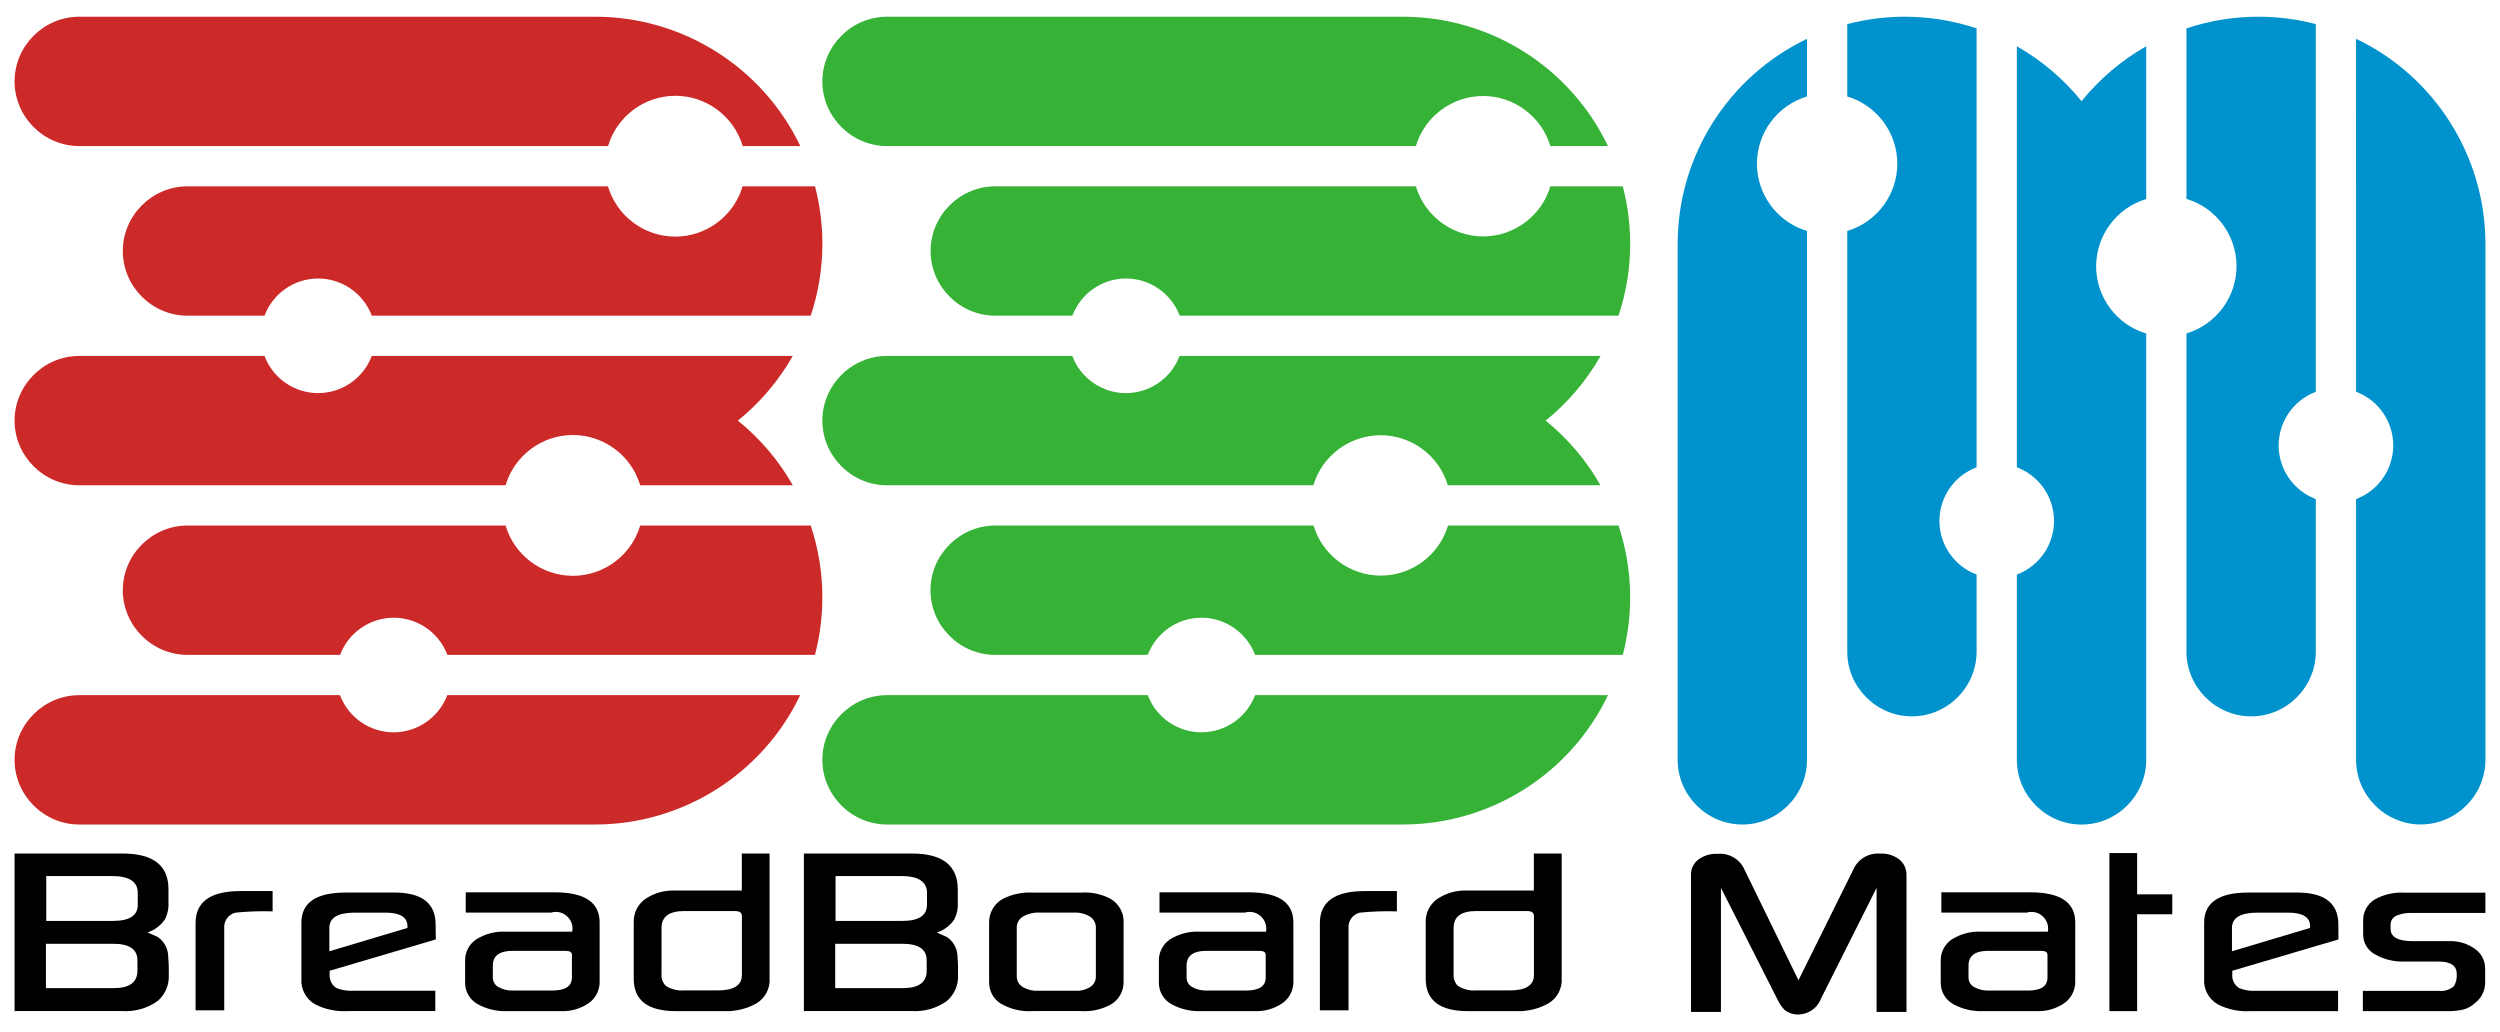
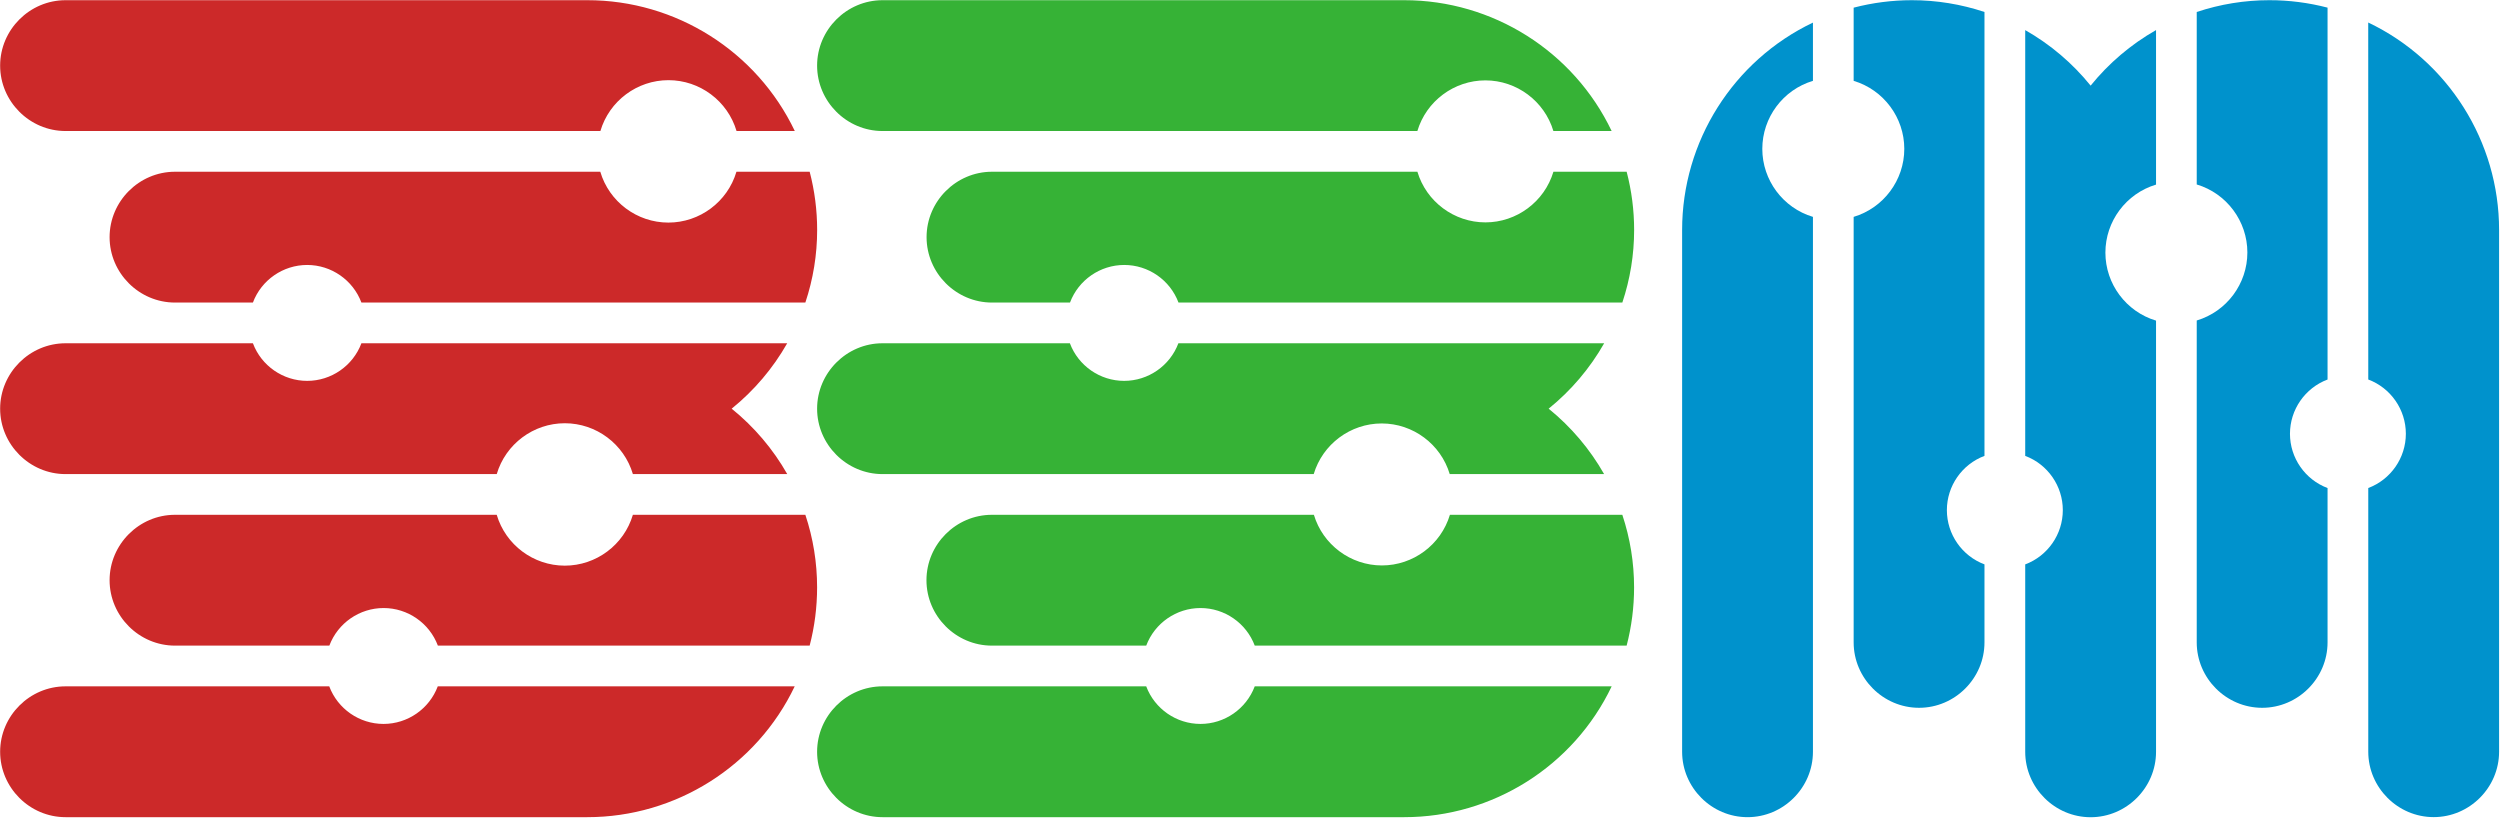
- <svg xmlns="http://www.w3.org/2000/svg" width="100%" height="100%" viewBox="0 0 800 330" version="1.1" xml:space="preserve" style="fill-rule:evenodd;clip-rule:evenodd;stroke-linejoin:round;stroke-miterlimit:2;">
-   <g transform="matrix(4.14673,0,0,4.14673,4.663,5.35025)">
-     <g id="Layer_2">
-       <g>
-         <g id="Layer_1">
-           <g id="Path_6228" transform="matrix(1,0,0,1,0,-204.633)">
-             <path d="M33.392,256.987C32.745,258.708 31.09,259.855 29.252,259.855C27.413,259.855 25.758,258.708 25.111,256.987L4.991,256.987C2.253,256.987 0,259.24 0,261.978C0,264.716 2.253,266.969 4.991,266.969L44.8,266.969C51.548,266.97 57.723,263.075 60.628,256.984L33.392,256.987Z" style="fill:rgb(204,41,41);fill-rule:nonzero;" />
-           </g>
-           <g id="Path_6229" transform="matrix(1,0,0,1,0,-102.323)">
-             <path d="M55.817,133.491C57.529,132.107 58.966,130.414 60.054,128.5L27.566,128.5C26.92,130.222 25.265,131.369 23.426,131.369C21.588,131.369 19.933,130.222 19.287,128.5L4.991,128.5C2.253,128.5 -0,130.753 0,133.491C0,136.229 2.253,138.482 4.991,138.482L37.891,138.482C38.57,136.187 40.692,134.602 43.085,134.602C45.479,134.602 47.601,136.187 48.28,138.482L60.058,138.482C58.969,136.568 57.53,134.875 55.817,133.491Z" style="fill:rgb(204,41,41);fill-rule:nonzero;" />
-           </g>
-           <path id="Path_6230" d="M44.8,0L4.991,0C2.253,0 -0,2.253 0,4.991C0,7.729 2.253,9.982 4.991,9.982L45.8,9.982C46.479,7.687 48.601,6.102 50.994,6.102C53.388,6.102 55.51,7.687 56.189,9.982L60.634,9.982C57.727,3.89 51.55,-0.004 44.8,0Z" style="fill:rgb(204,41,41);fill-rule:nonzero;" />
-           <g id="Path_6231" transform="matrix(1,0,0,1,-32.648,-153.485)">
-             <path d="M94.087,192.75L80.927,192.75C80.248,195.045 78.126,196.63 75.733,196.63C73.339,196.63 71.217,195.045 70.538,192.75L45.983,192.75C43.248,192.754 41,195.006 41,197.741C41,200.479 43.253,202.732 45.991,202.732L57.767,202.732C58.414,201.011 60.069,199.864 61.908,199.864C63.746,199.864 65.401,201.011 66.048,202.732L94.415,202.732C94.793,201.281 94.984,199.788 94.983,198.289C94.985,196.406 94.682,194.536 94.087,192.75Z" style="fill:rgb(204,41,41);fill-rule:nonzero;" />
-           </g>
-           <g id="Path_6232" transform="matrix(1,0,0,1,-32.648,-51.15)">
-             <path d="M94.413,64.239L88.829,64.239C88.15,66.534 86.028,68.119 83.635,68.119C81.241,68.119 79.119,66.534 78.44,64.239L45.983,64.239C43.248,64.243 41,66.495 41,69.23C41,71.968 43.253,74.221 45.991,74.221L51.935,74.221C52.581,72.499 54.236,71.352 56.075,71.352C57.913,71.352 59.568,72.499 60.214,74.221L94.087,74.221C94.683,72.435 94.987,70.565 94.987,68.682C94.987,67.182 94.795,65.688 94.416,64.236L94.413,64.239Z" style="fill:rgb(204,41,41);fill-rule:nonzero;" />
-           </g>
-           <g id="Path_6233" transform="matrix(1,0,0,1,-243.664,-204.633)">
-             <path d="M339.392,256.987C338.745,258.708 337.09,259.855 335.251,259.855C333.413,259.855 331.758,258.708 331.111,256.987L310.991,256.987C308.253,256.987 306,259.24 306,261.978C306,264.716 308.253,266.969 310.991,266.969L350.8,266.969C357.548,266.97 363.723,263.075 366.628,256.984L339.392,256.987Z" style="fill:rgb(54,178,54);fill-rule:nonzero;" />
-           </g>
-           <g id="Path_6234" transform="matrix(1,0,0,1,-243.664,-102.323)">
-             <path d="M361.817,133.491C363.529,132.107 364.966,130.414 366.054,128.5L333.566,128.5C332.92,130.222 331.265,131.369 329.426,131.369C327.588,131.369 325.933,130.222 325.287,128.5L310.987,128.5C308.251,128.502 306,130.755 306,133.491C306,136.229 308.253,138.482 310.991,138.482L343.891,138.482C344.575,136.196 346.694,134.618 349.08,134.618C351.467,134.618 353.586,136.196 354.27,138.482L366.049,138.482C364.962,136.569 363.527,134.876 361.817,133.491Z" style="fill:rgb(54,178,54);fill-rule:nonzero;" />
-           </g>
-           <g id="Path_6235" transform="matrix(1,0,0,1,-243.664,0)">
-             <path d="M350.8,0L310.991,0C308.253,0 306,2.253 306,4.991C306,7.729 308.253,9.982 310.991,9.982L351.8,9.982C352.484,7.696 354.603,6.118 356.99,6.118C359.376,6.118 361.495,7.696 362.179,9.982L366.624,9.982C363.719,3.893 357.546,-0.001 350.8,-0Z" style="fill:rgb(54,178,54);fill-rule:nonzero;" />
-           </g>
-           <g id="Path_6236" transform="matrix(1,0,0,1,-276.28,-153.485)">
-             <path d="M400.055,192.75L386.9,192.75C386.216,195.036 384.097,196.614 381.71,196.614C379.324,196.614 377.205,195.036 376.521,192.75L351.951,192.75C349.213,192.75 346.96,195.003 346.96,197.741C346.96,200.479 349.213,202.732 351.951,202.732L363.728,202.732C364.375,201.011 366.03,199.864 367.869,199.864C369.707,199.864 371.362,201.011 372.009,202.732L400.384,202.732C400.762,201.281 400.953,199.788 400.952,198.289C400.953,196.406 400.65,194.536 400.055,192.75Z" style="fill:rgb(54,178,54);fill-rule:nonzero;" />
-           </g>
-           <g id="Path_6237" transform="matrix(1,0,0,1,-276.312,-51.15)">
-             <path d="M400.413,64.239L394.829,64.239C394.145,66.525 392.026,68.103 389.64,68.103C387.253,68.103 385.134,66.525 384.45,64.239L351.983,64.239C349.248,64.243 347,66.495 347,69.23C347,71.968 349.253,74.221 351.991,74.221L357.943,74.221C358.589,72.499 360.244,71.352 362.083,71.352C363.921,71.352 365.576,72.499 366.222,74.221L400.087,74.221C400.683,72.435 400.987,70.565 400.987,68.682C400.987,67.182 400.795,65.688 400.416,64.236L400.413,64.239Z" style="fill:rgb(54,178,54);fill-rule:nonzero;" />
-           </g>
-           <g id="Path_6238" transform="matrix(1,0,0,1,-706.295,-6.659)">
-             <path d="M886.987,35.6C888.708,36.247 889.855,37.902 889.855,39.741C889.855,41.579 888.708,43.234 886.987,43.881L886.987,64C886.987,66.738 889.24,68.991 891.978,68.991C894.716,68.991 896.969,66.738 896.969,64L896.969,24.19C896.97,17.442 893.075,11.267 886.984,8.362L886.987,35.6Z" style="fill:rgb(0,146,204);fill-rule:nonzero;" />
-           </g>
-           <g id="Path_6239" transform="matrix(1,0,0,1,-603.985,-8.91)">
-             <path d="M763.491,15.429C762.107,13.717 760.414,12.28 758.5,11.192L758.5,43.68C760.222,44.326 761.369,45.981 761.369,47.82C761.369,49.658 760.222,51.313 758.5,51.959L758.5,66.259C758.5,68.997 760.753,71.25 763.491,71.25C766.229,71.25 768.482,68.997 768.482,66.259L768.482,33.359C766.196,32.675 764.618,30.556 764.618,28.17C764.618,25.783 766.196,23.664 768.482,22.98L768.482,11.19C766.568,12.279 764.875,13.717 763.491,15.429Z" style="fill:rgb(0,146,204);fill-rule:nonzero;" />
-           </g>
-           <g id="Path_6240" transform="matrix(1,0,0,1,-501.662,-6.681)">
-             <path d="M630,24.212L630,64.026C630,66.764 632.253,69.017 634.991,69.017C637.729,69.017 639.982,66.764 639.982,64.026L639.982,23.214C637.696,22.53 636.118,20.411 636.118,18.025C636.118,15.638 637.696,13.519 639.982,12.835L639.982,8.39C633.894,11.295 630,17.466 630,24.212Z" style="fill:rgb(0,146,204);fill-rule:nonzero;" />
-           </g>
-           <g id="Path_6241" transform="matrix(1,0,0,1,-655.147,0)">
-             <path d="M822.75,0.9L822.75,14.06C825.036,14.744 826.614,16.863 826.614,19.25C826.614,21.636 825.036,23.755 822.75,24.439L822.75,49C822.75,51.738 825.003,53.991 827.741,53.991C830.479,53.991 832.732,51.738 832.732,49L832.732,37.224C831.011,36.577 829.864,34.922 829.864,33.084C829.864,31.245 831.011,29.59 832.732,28.943L832.732,0.568C831.281,0.19 829.788,-0.001 828.289,-0C826.406,-0 824.536,0.304 822.75,0.9Z" style="fill:rgb(0,146,204);fill-rule:nonzero;" />
-           </g>
-           <g id="Path_6242" transform="matrix(1,0,0,1,-552.813,0)">
-             <path d="M694.239,0.57L694.239,6.154C696.525,6.838 698.103,8.957 698.103,11.343C698.103,13.73 696.525,15.849 694.239,16.533L694.239,49C694.239,51.738 696.492,53.991 699.23,53.991C701.968,53.991 704.221,51.738 704.221,49L704.221,43.048C702.499,42.402 701.352,40.747 701.352,38.909C701.352,37.07 702.499,35.415 704.221,34.769L704.221,0.9C702.435,0.304 700.565,-0 698.682,0C697.182,-0 695.688,0.192 694.236,0.571L694.239,0.57Z" style="fill:rgb(0,146,204);fill-rule:nonzero;" />
-           </g>
-           <g id="Path_6243" transform="matrix(1,0,0,1,0,-252.424)">
-             <path d="M11.9,326.371C11.942,327.143 11.618,327.892 11.026,328.39C10.244,328.944 9.296,329.215 8.339,329.156L0,329.156L0,317L8.34,317C10.697,317 11.876,317.917 11.876,319.75L11.876,320.75C11.907,321.213 11.81,321.676 11.597,322.088C11.274,322.56 10.804,322.911 10.261,323.088C10.438,323.169 10.701,323.288 11.049,323.44C11.511,323.756 11.806,324.266 11.849,324.825C11.895,325.341 11.912,325.859 11.898,326.377L11.9,326.371ZM9.482,326.055L9.482,325.24C9.482,324.389 8.862,323.964 7.622,323.965L2.42,323.965L2.42,327.389L7.62,327.389C8.859,327.389 9.479,326.946 9.48,326.059L9.482,326.055ZM9.506,320.95L9.506,320.037C9.506,319.17 8.841,318.737 7.512,318.737L2.445,318.737L2.445,322.2L7.6,322.2C8.871,322.2 9.508,321.784 9.509,320.953L9.506,320.95Z" style="fill-rule:nonzero;" />
-           </g>
-           <g id="Path_6244" transform="matrix(1,0,0,1,-54.602,-263.739)">
-             <path d="M74.514,332.779C73.552,332.748 72.589,332.781 71.631,332.879C71.087,333.02 70.725,333.542 70.782,334.101L70.782,340.416L68.57,340.416L68.57,333.681C68.57,332.035 69.724,331.212 72.033,331.212L74.514,331.212L74.514,332.779Z" style="fill-rule:nonzero;" />
-           </g>
-           <g id="Path_6245" transform="matrix(1,0,0,1,-86.525,-264.217)">
-             <path d="M119.031,335.422L110.838,337.84L110.838,338.14C110.809,338.56 111.018,338.962 111.378,339.179C111.791,339.343 112.235,339.411 112.678,339.379L118.993,339.379L118.993,340.948L112.27,340.948C111.383,341.009 110.497,340.828 109.705,340.425C109.011,340.022 108.604,339.256 108.66,338.455L108.66,334.126C108.66,332.578 109.799,331.804 112.076,331.804L115.832,331.804C117.955,331.804 119.016,332.627 119.016,334.273L119.031,335.422ZM116.843,334.534L116.843,334.4C116.843,333.703 116.276,333.355 115.143,333.355L112.786,333.355C111.471,333.355 110.815,333.748 110.816,334.535L110.816,336.335L116.843,334.534Z" style="fill-rule:nonzero;" />
-           </g>
-           <g id="Path_6246" transform="matrix(1,0,0,1,-135.894,-264.121)">
-             <path d="M181.043,338.571C181.057,339.221 180.753,339.839 180.228,340.223C179.584,340.675 178.807,340.898 178.022,340.857L173.944,340.857C173.13,340.896 172.321,340.706 171.609,340.309C171.012,339.971 170.647,339.331 170.662,338.645L170.662,337.028C170.631,336.354 170.951,335.71 171.507,335.328C172.198,334.893 173.008,334.684 173.823,334.728L178.928,334.728C178.943,334.65 178.95,334.57 178.95,334.49C178.95,333.783 178.368,333.201 177.661,333.201C177.534,333.201 177.408,333.22 177.286,333.257L170.71,333.257L170.71,331.69L177.579,331.69C179.888,331.69 181.042,332.464 181.042,334.012L181.043,338.571ZM178.904,338.271L178.904,336.507C178.904,336.307 178.737,336.207 178.404,336.207L174.32,336.207C173.308,336.207 172.801,336.588 172.8,337.35L172.8,338.25C172.792,338.568 172.967,338.864 173.25,339.01C173.585,339.192 173.963,339.282 174.344,339.271L177.4,339.271C178.4,339.266 178.9,338.933 178.9,338.272L178.904,338.271Z" style="fill-rule:nonzero;" />
-           </g>
-           <g id="Path_6247" transform="matrix(1,0,0,1,-186.765,-252.424)">
-             <path d="M245.027,317L245.027,326.595C245.09,327.388 244.699,328.151 244.019,328.563C243.273,328.98 242.428,329.188 241.574,329.163L237.805,329.163C235.632,329.163 234.546,328.332 234.546,326.67L234.546,322.3C234.524,321.6 234.85,320.933 235.416,320.52C236.11,320.044 236.941,319.812 237.781,319.858L242.886,319.858L242.886,317L245.027,317ZM242.892,326.371L242.892,321.816C242.892,321.565 242.717,321.439 242.368,321.439L238.43,321.439C237.271,321.439 236.691,321.872 236.69,322.739L236.69,326.263C236.651,326.613 236.773,326.962 237.02,327.212C237.439,327.48 237.934,327.604 238.43,327.564L241.019,327.564C242.268,327.566 242.892,327.168 242.892,326.371Z" style="fill-rule:nonzero;" />
-           </g>
-           <g id="Path_6248" transform="matrix(1,0,0,1,-238.09,-252.424)">
-             <path d="M310.895,326.371C310.937,327.143 310.613,327.892 310.021,328.39C309.239,328.944 308.291,329.215 307.334,329.156L299,329.156L299,317L307.34,317C309.696,317 310.875,317.92 310.876,319.76L310.876,320.76C310.908,321.223 310.811,321.686 310.597,322.098C310.275,322.57 309.805,322.922 309.261,323.098C309.438,323.179 309.701,323.298 310.051,323.45C310.513,323.767 310.807,324.277 310.851,324.835C310.895,325.348 310.909,325.863 310.894,326.377L310.895,326.371ZM308.477,326.059L308.477,325.24C308.477,324.389 307.857,323.964 306.617,323.965L301.417,323.965L301.417,327.389L306.617,327.389C307.856,327.389 308.476,326.946 308.477,326.059ZM308.501,320.95L308.501,320.037C308.501,319.17 307.836,318.737 306.507,318.737L301.445,318.737L301.445,322.2L306.6,322.2C307.867,322.2 308.5,321.784 308.5,320.953L308.501,320.95Z" style="fill-rule:nonzero;" />
-           </g>
-           <g id="Path_6249" transform="matrix(1,0,0,1,-293.947,-264.217)">
-             <path d="M379.528,338.691C379.546,339.435 379.141,340.129 378.483,340.477C377.794,340.839 377.018,341.003 376.242,340.952L372.542,340.952C371.651,341.015 370.762,340.801 369.996,340.341C369.451,339.972 369.132,339.347 369.151,338.689L369.151,334.132C369.135,333.366 369.548,332.652 370.221,332.284C370.939,331.923 371.741,331.759 372.543,331.809L376.251,331.809C377.034,331.752 377.818,331.917 378.512,332.284C379.17,332.66 379.564,333.375 379.531,334.132L379.528,338.691ZM377.389,338.266L377.389,334.557C377.411,334.179 377.217,333.82 376.889,333.632C376.511,333.421 376.08,333.324 375.648,333.353L373.108,333.353C372.657,333.322 372.206,333.419 371.808,333.632C371.468,333.811 371.263,334.174 371.284,334.557L371.284,338.24C371.27,338.612 371.475,338.96 371.808,339.128C372.158,339.318 372.554,339.406 372.951,339.383L375.8,339.383C376.182,339.407 376.562,339.318 376.894,339.128C377.209,338.958 377.401,338.623 377.389,338.266Z" style="fill-rule:nonzero;" />
-           </g>
-           <g id="Path_6250" transform="matrix(1,0,0,1,-345.167,-264.121)">
-             <path d="M443.853,338.571C443.867,339.221 443.563,339.839 443.038,340.223C442.394,340.675 441.617,340.898 440.832,340.857L436.754,340.857C435.94,340.896 435.132,340.706 434.42,340.309C433.823,339.971 433.458,339.331 433.473,338.645L433.473,337.028C433.442,336.354 433.762,335.71 434.318,335.328C435.009,334.894 435.817,334.684 436.632,334.728L441.739,334.728C441.754,334.65 441.761,334.57 441.761,334.49C441.761,333.783 441.179,333.201 440.472,333.201C440.345,333.201 440.219,333.22 440.097,333.257L433.52,333.257L433.52,331.69L440.387,331.69C442.696,331.69 443.85,332.464 443.85,334.012L443.853,338.571ZM441.714,338.272L441.714,336.507C441.714,336.307 441.547,336.207 441.214,336.207L437.13,336.207C436.118,336.207 435.611,336.588 435.61,337.35L435.61,338.25C435.602,338.568 435.777,338.864 436.06,339.01C436.395,339.192 436.773,339.282 437.154,339.271L440.21,339.271C441.213,339.266 441.714,338.933 441.714,338.272Z" style="fill-rule:nonzero;" />
-           </g>
-           <g id="Path_6251" transform="matrix(1,0,0,1,-393.741,-263.739)">
-             <path d="M500.414,332.779C499.452,332.748 498.489,332.781 497.531,332.879C496.987,333.02 496.625,333.542 496.682,334.101L496.682,340.416L494.47,340.416L494.47,333.681C494.47,332.035 495.624,331.212 497.933,331.212L500.414,331.212L500.414,332.779Z" style="fill-rule:nonzero;" />
-           </g>
-           <g id="Path_6252" transform="matrix(1,0,0,1,-425.668,-252.424)">
-             <path d="M545.057,317L545.057,326.595C545.119,327.39 544.723,328.155 544.038,328.563C543.292,328.981 542.447,329.188 541.593,329.163L537.824,329.163C535.651,329.163 534.565,328.332 534.565,326.67L534.565,322.3C534.543,321.601 534.868,320.934 535.433,320.52C536.131,320.045 536.967,319.812 537.81,319.856L542.91,319.856L542.91,317L545.057,317ZM542.916,326.371L542.916,321.816C542.916,321.565 542.743,321.439 542.395,321.439L538.455,321.439C537.296,321.439 536.717,321.872 536.717,322.739L536.717,326.263C536.678,326.612 536.799,326.961 537.045,327.212C537.464,327.48 537.959,327.603 538.455,327.564L541.044,327.564C542.293,327.566 542.917,327.168 542.916,326.371Z" style="fill-rule:nonzero;" />
-           </g>
-           <g id="Path_6253" transform="matrix(1,0,0,1,-505.69,-252.44)">
-             <path d="M651.688,329.239L649.38,329.239L649.38,319.665L645.102,328.186C644.836,328.92 644.144,329.419 643.364,329.439C642.967,329.455 642.578,329.325 642.27,329.074C642.045,328.833 641.86,328.558 641.722,328.259L637.369,319.664L637.369,329.238L635.059,329.238L635.059,318.646C635.051,318.199 635.254,317.772 635.607,317.497C636.043,317.17 636.581,317.008 637.125,317.041C637.966,316.962 638.773,317.413 639.144,318.172L643.351,326.795L647.629,318.164C647.995,317.411 648.789,316.957 649.623,317.021C650.174,316.985 650.719,317.152 651.155,317.49C651.506,317.788 651.702,318.23 651.689,318.69L651.688,329.239Z" style="fill-rule:nonzero;" />
-           </g>
-           <g id="Path_6254" transform="matrix(1,0,0,1,-581.012,-264.121)">
-             <path d="M740.031,338.571C740.044,339.221 739.74,339.838 739.216,340.223C738.572,340.675 737.795,340.898 737.01,340.857L732.936,340.857C732.122,340.896 731.313,340.707 730.601,340.309C730.004,339.972 729.638,339.331 729.652,338.645L729.652,337.028C729.621,336.354 729.941,335.71 730.497,335.328C731.188,334.894 731.998,334.684 732.813,334.728L737.918,334.728C737.933,334.649 737.94,334.569 737.94,334.489C737.94,333.783 737.359,333.201 736.652,333.201C736.525,333.201 736.399,333.22 736.278,333.257L729.7,333.257L729.7,331.69L736.569,331.69C738.878,331.69 740.032,332.464 740.032,334.012L740.031,338.571ZM737.89,338.272L737.89,336.507C737.89,336.307 737.725,336.207 737.39,336.207L733.316,336.207C732.301,336.207 731.795,336.588 731.796,337.35L731.796,338.25C731.787,338.568 731.963,338.865 732.246,339.01C732.581,339.192 732.959,339.282 733.34,339.271L736.4,339.271C737.395,339.266 737.891,338.933 737.89,338.272Z" style="fill-rule:nonzero;" />
-           </g>
-           <g id="Path_6255" transform="matrix(1,0,0,1,-631.903,-252.288)">
-             <path d="M798.41,321.55L795.7,321.55L795.7,329.026L793.56,329.026L793.56,316.826L795.7,316.826L795.7,320.012L798.411,320.012L798.41,321.55Z" style="fill-rule:nonzero;" />
-           </g>
-           <g id="Path_6256" transform="matrix(1,0,0,1,-660.482,-264.217)">
-             <path d="M839.813,335.422L831.62,337.84L831.62,338.14C831.591,338.563 831.804,338.968 832.168,339.185C832.581,339.349 833.025,339.417 833.468,339.385L839.783,339.385L839.783,340.954L833.06,340.954C832.173,341.015 831.287,340.834 830.495,340.43C829.801,340.027 829.394,339.261 829.45,338.46L829.45,334.125C829.45,332.577 830.589,331.803 832.866,331.803L836.622,331.803C838.745,331.803 839.806,332.626 839.806,334.272L839.813,335.422ZM837.625,334.534L837.625,334.4C837.625,333.703 837.058,333.355 835.925,333.355L833.566,333.355C832.254,333.355 831.597,333.748 831.596,334.535L831.596,336.335L837.625,334.534Z" style="fill-rule:nonzero;" />
-           </g>
-           <g id="Path_6257" transform="matrix(1,0,0,1,-708.355,-264.217)">
-             <path d="M899.028,333.379L893.375,333.379C892.986,333.358 892.596,333.42 892.232,333.56C891.936,333.653 891.728,333.921 891.711,334.23L891.711,334.607C891.711,335.238 892.282,335.554 893.424,335.554L896.224,335.554C896.939,335.525 897.643,335.737 898.224,336.154C898.719,336.5 899.013,337.068 899.008,337.672L899.008,338.792C898.996,339.4 898.705,339.969 898.218,340.334C897.941,340.599 897.594,340.78 897.218,340.857C896.805,340.934 896.385,340.968 895.965,340.957L889.57,340.957L889.57,339.39L895.394,339.39C895.825,339.444 896.26,339.316 896.594,339.038C896.769,338.745 896.845,338.404 896.812,338.064C896.812,337.441 896.345,337.129 895.412,337.129L892.78,337.129C892.009,337.159 891.244,336.978 890.568,336.606C889.984,336.323 889.607,335.735 889.594,335.086L889.594,333.864C889.618,333.148 890.054,332.507 890.712,332.222C891.363,331.908 892.083,331.768 892.804,331.815L899.027,331.815L899.028,333.379Z" style="fill-rule:nonzero;" />
-           </g>
-         </g>
+ <svg xmlns="http://www.w3.org/2000/svg" width="100%" height="100%" viewBox="0 0 791 259" version="1.1" xml:space="preserve" style="fill-rule:evenodd;clip-rule:evenodd;stroke-linejoin:round;stroke-miterlimit:2;">
+   <g id="Artboard1" transform="matrix(0.998633,0,0,1.00056,-4.65662,-5.35325)">
+     <rect x="4.663" y="5.35" width="791.88" height="258.491" style="fill:none;" />
+     <g id="Layer_2" transform="matrix(1.00137,0,0,0.999437,305.117,126.494)">
+       <g id="Path_6228" transform="matrix(4.14673,0,0,4.14673,-300,-969.708)">
+         <path d="M33.392,256.987C32.745,258.708 31.09,259.855 29.252,259.855C27.413,259.855 25.758,258.708 25.111,256.987L4.991,256.987C2.253,256.987 0,259.24 0,261.978C0,264.716 2.253,266.969 4.991,266.969L44.8,266.969C51.548,266.97 57.723,263.075 60.628,256.984L33.392,256.987Z" style="fill:rgb(204,41,41);fill-rule:nonzero;" />
+       </g>
+       <g id="Path_6229" transform="matrix(4.14673,0,0,4.14673,-300,-545.456)">
+         <path d="M55.817,133.491C57.529,132.107 58.966,130.414 60.054,128.5L27.566,128.5C26.92,130.222 25.265,131.369 23.426,131.369C21.588,131.369 19.933,130.222 19.287,128.5L4.991,128.5C2.253,128.5 -0,130.753 0,133.491C0,136.229 2.253,138.482 4.991,138.482L37.891,138.482C38.57,136.187 40.692,134.602 43.085,134.602C45.479,134.602 47.601,136.187 48.28,138.482L60.058,138.482C58.969,136.568 57.53,134.875 55.817,133.491Z" style="fill:rgb(204,41,41);fill-rule:nonzero;" />
+       </g>
+       <g id="Path_6230" transform="matrix(4.14673,0,0,4.14673,-300,-121.15)">
+         <path d="M44.8,0L4.991,0C2.253,0 -0,2.253 0,4.991C0,7.729 2.253,9.982 4.991,9.982L45.8,9.982C46.479,7.687 48.601,6.102 50.994,6.102C53.388,6.102 55.51,7.687 56.189,9.982L60.634,9.982C57.727,3.89 51.55,-0.004 44.8,0Z" style="fill:rgb(204,41,41);fill-rule:nonzero;" />
+       </g>
+       <g id="Path_6231" transform="matrix(4.14673,0,0,4.14673,-435.383,-757.611)">
+         <path d="M94.087,192.75L80.927,192.75C80.248,195.045 78.126,196.63 75.733,196.63C73.339,196.63 71.217,195.045 70.538,192.75L45.983,192.75C43.248,192.754 41,195.006 41,197.741C41,200.479 43.253,202.732 45.991,202.732L57.767,202.732C58.414,201.011 60.069,199.864 61.908,199.864C63.746,199.864 65.401,201.011 66.048,202.732L94.415,202.732C94.793,201.281 94.984,199.788 94.983,198.289C94.985,196.406 94.682,194.536 94.087,192.75Z" style="fill:rgb(204,41,41);fill-rule:nonzero;" />
+       </g>
+       <g id="Path_6232" transform="matrix(4.14673,0,0,4.14673,-435.383,-333.255)">
+         <path d="M94.413,64.239L88.829,64.239C88.15,66.534 86.028,68.119 83.635,68.119C81.241,68.119 79.119,66.534 78.44,64.239L45.983,64.239C43.248,64.243 41,66.495 41,69.23C41,71.968 43.253,74.221 45.991,74.221L51.935,74.221C52.581,72.499 54.236,71.352 56.075,71.352C57.913,71.352 59.568,72.499 60.214,74.221L94.087,74.221C94.683,72.435 94.987,70.565 94.987,68.682C94.987,67.182 94.795,65.688 94.416,64.236L94.413,64.239Z" style="fill:rgb(204,41,41);fill-rule:nonzero;" />
+       </g>
+       <g id="Path_6233" transform="matrix(4.14673,0,0,4.14673,-1310.41,-969.708)">
+         <path d="M339.392,256.987C338.745,258.708 337.09,259.855 335.251,259.855C333.413,259.855 331.758,258.708 331.111,256.987L310.991,256.987C308.253,256.987 306,259.24 306,261.978C306,264.716 308.253,266.969 310.991,266.969L350.8,266.969C357.548,266.97 363.723,263.075 366.628,256.984L339.392,256.987Z" style="fill:rgb(54,178,54);fill-rule:nonzero;" />
+       </g>
+       <g id="Path_6234" transform="matrix(4.14673,0,0,4.14673,-1310.41,-545.456)">
+         <path d="M361.817,133.491C363.529,132.107 364.966,130.414 366.054,128.5L333.566,128.5C332.92,130.222 331.265,131.369 329.426,131.369C327.588,131.369 325.933,130.222 325.287,128.5L310.987,128.5C308.251,128.502 306,130.755 306,133.491C306,136.229 308.253,138.482 310.991,138.482L343.891,138.482C344.575,136.196 346.694,134.618 349.08,134.618C351.467,134.618 353.586,136.196 354.27,138.482L366.049,138.482C364.962,136.569 363.527,134.876 361.817,133.491Z" style="fill:rgb(54,178,54);fill-rule:nonzero;" />
+       </g>
+       <g id="Path_6235" transform="matrix(4.14673,0,0,4.14673,-1310.41,-121.15)">
+         <path d="M350.8,0L310.991,0C308.253,0 306,2.253 306,4.991C306,7.729 308.253,9.982 310.991,9.982L351.8,9.982C352.484,7.696 354.603,6.118 356.99,6.118C359.376,6.118 361.495,7.696 362.179,9.982L366.624,9.982C363.719,3.893 357.546,-0.001 350.8,-0Z" style="fill:rgb(54,178,54);fill-rule:nonzero;" />
+       </g>
+       <g id="Path_6236" transform="matrix(4.14673,0,0,4.14673,-1445.66,-757.611)">
+         <path d="M400.055,192.75L386.9,192.75C386.216,195.036 384.097,196.614 381.71,196.614C379.324,196.614 377.205,195.036 376.521,192.75L351.951,192.75C349.213,192.75 346.96,195.003 346.96,197.741C346.96,200.479 349.213,202.732 351.951,202.732L363.728,202.732C364.375,201.011 366.03,199.864 367.869,199.864C369.707,199.864 371.362,201.011 372.009,202.732L400.384,202.732C400.762,201.281 400.953,199.788 400.952,198.289C400.953,196.406 400.65,194.536 400.055,192.75Z" style="fill:rgb(54,178,54);fill-rule:nonzero;" />
+       </g>
+       <g id="Path_6237" transform="matrix(4.14673,0,0,4.14673,-1445.79,-333.255)">
+         <path d="M400.413,64.239L394.829,64.239C394.145,66.525 392.026,68.103 389.64,68.103C387.253,68.103 385.134,66.525 384.45,64.239L351.983,64.239C349.248,64.243 347,66.495 347,69.23C347,71.968 349.253,74.221 351.991,74.221L357.943,74.221C358.589,72.499 360.244,71.352 362.083,71.352C363.921,71.352 365.576,72.499 366.222,74.221L400.087,74.221C400.683,72.435 400.987,70.565 400.987,68.682C400.987,67.182 400.795,65.688 400.416,64.236L400.413,64.239Z" style="fill:rgb(54,178,54);fill-rule:nonzero;" />
+       </g>
+       <g id="Path_6238" transform="matrix(4.14673,0,0,4.14673,-3228.82,-148.763)">
+         <path d="M886.987,35.6C888.708,36.247 889.855,37.902 889.855,39.741C889.855,41.579 888.708,43.234 886.987,43.881L886.987,64C886.987,66.738 889.24,68.991 891.978,68.991C894.716,68.991 896.969,66.738 896.969,64L896.969,24.19C896.97,17.442 893.075,11.267 886.984,8.362L886.987,35.6Z" style="fill:rgb(0,146,204);fill-rule:nonzero;" />
+       </g>
+       <g id="Path_6239" transform="matrix(4.14673,0,0,4.14673,-2804.56,-158.097)">
+         <path d="M763.491,15.429C762.107,13.717 760.414,12.28 758.5,11.192L758.5,43.68C760.222,44.326 761.369,45.981 761.369,47.82C761.369,49.658 760.222,51.313 758.5,51.959L758.5,66.259C758.5,68.997 760.753,71.25 763.491,71.25C766.229,71.25 768.482,68.997 768.482,66.259L768.482,33.359C766.196,32.675 764.618,30.556 764.618,28.17C764.618,25.783 766.196,23.664 768.482,22.98L768.482,11.19C766.568,12.279 764.875,13.717 763.491,15.429Z" style="fill:rgb(0,146,204);fill-rule:nonzero;" />
+       </g>
+       <g id="Path_6240" transform="matrix(4.14673,0,0,4.14673,-2380.26,-148.854)">
+         <path d="M630,24.212L630,64.026C630,66.764 632.253,69.017 634.991,69.017C637.729,69.017 639.982,66.764 639.982,64.026L639.982,23.214C637.696,22.53 636.118,20.411 636.118,18.025C636.118,15.638 637.696,13.519 639.982,12.835L639.982,8.39C633.894,11.295 630,17.466 630,24.212Z" style="fill:rgb(0,146,204);fill-rule:nonzero;" />
+       </g>
+       <g id="Path_6241" transform="matrix(4.14673,0,0,4.14673,-3016.72,-121.15)">
+         <path d="M822.75,0.9L822.75,14.06C825.036,14.744 826.614,16.863 826.614,19.25C826.614,21.636 825.036,23.755 822.75,24.439L822.75,49C822.75,51.738 825.003,53.991 827.741,53.991C830.479,53.991 832.732,51.738 832.732,49L832.732,37.224C831.011,36.577 829.864,34.922 829.864,33.084C829.864,31.245 831.011,29.59 832.732,28.943L832.732,0.568C831.281,0.19 829.788,-0.001 828.289,-0C826.406,-0 824.536,0.304 822.75,0.9Z" style="fill:rgb(0,146,204);fill-rule:nonzero;" />
+       </g>
+       <g id="Path_6242" transform="matrix(4.14673,0,0,4.14673,-2592.37,-121.15)">
+         <path d="M694.239,0.57L694.239,6.154C696.525,6.838 698.103,8.957 698.103,11.343C698.103,13.73 696.525,15.849 694.239,16.533L694.239,49C694.239,51.738 696.492,53.991 699.23,53.991C701.968,53.991 704.221,51.738 704.221,49L704.221,43.048C702.499,42.402 701.352,40.747 701.352,38.909C701.352,37.07 702.499,35.415 704.221,34.769L704.221,0.9C702.435,0.304 700.565,-0 698.682,0C697.182,-0 695.688,0.192 694.236,0.571L694.239,0.57Z" style="fill:rgb(0,146,204);fill-rule:nonzero;" />
      </g>
    </g>
  </g>
</svg>
